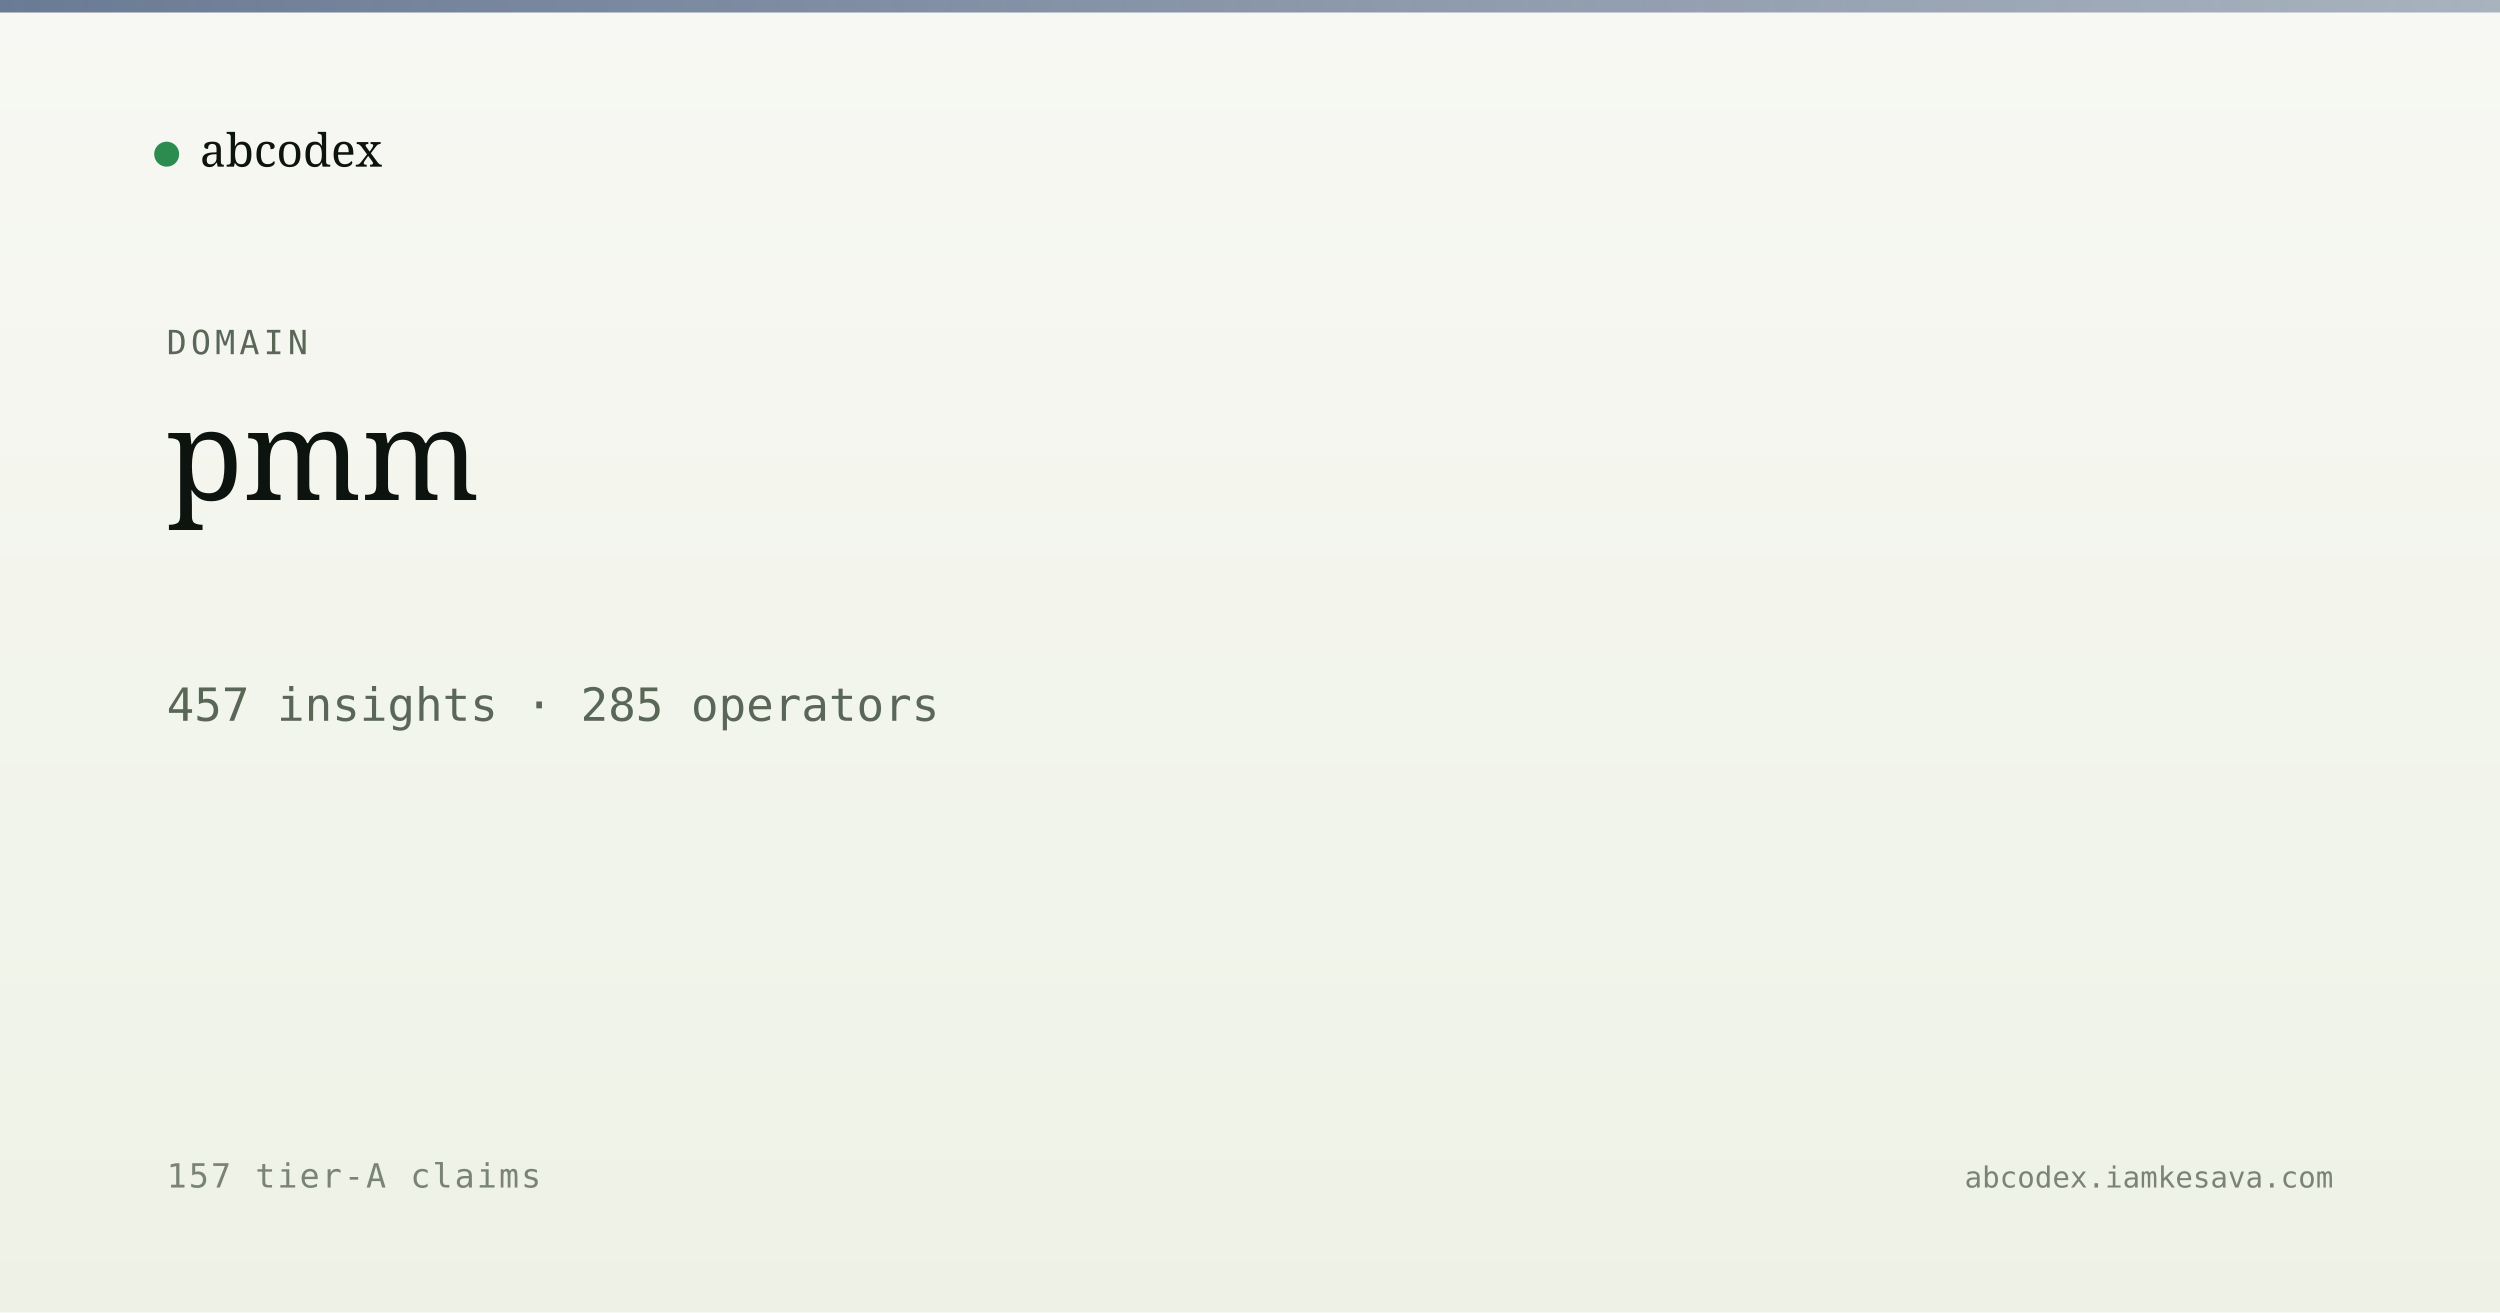
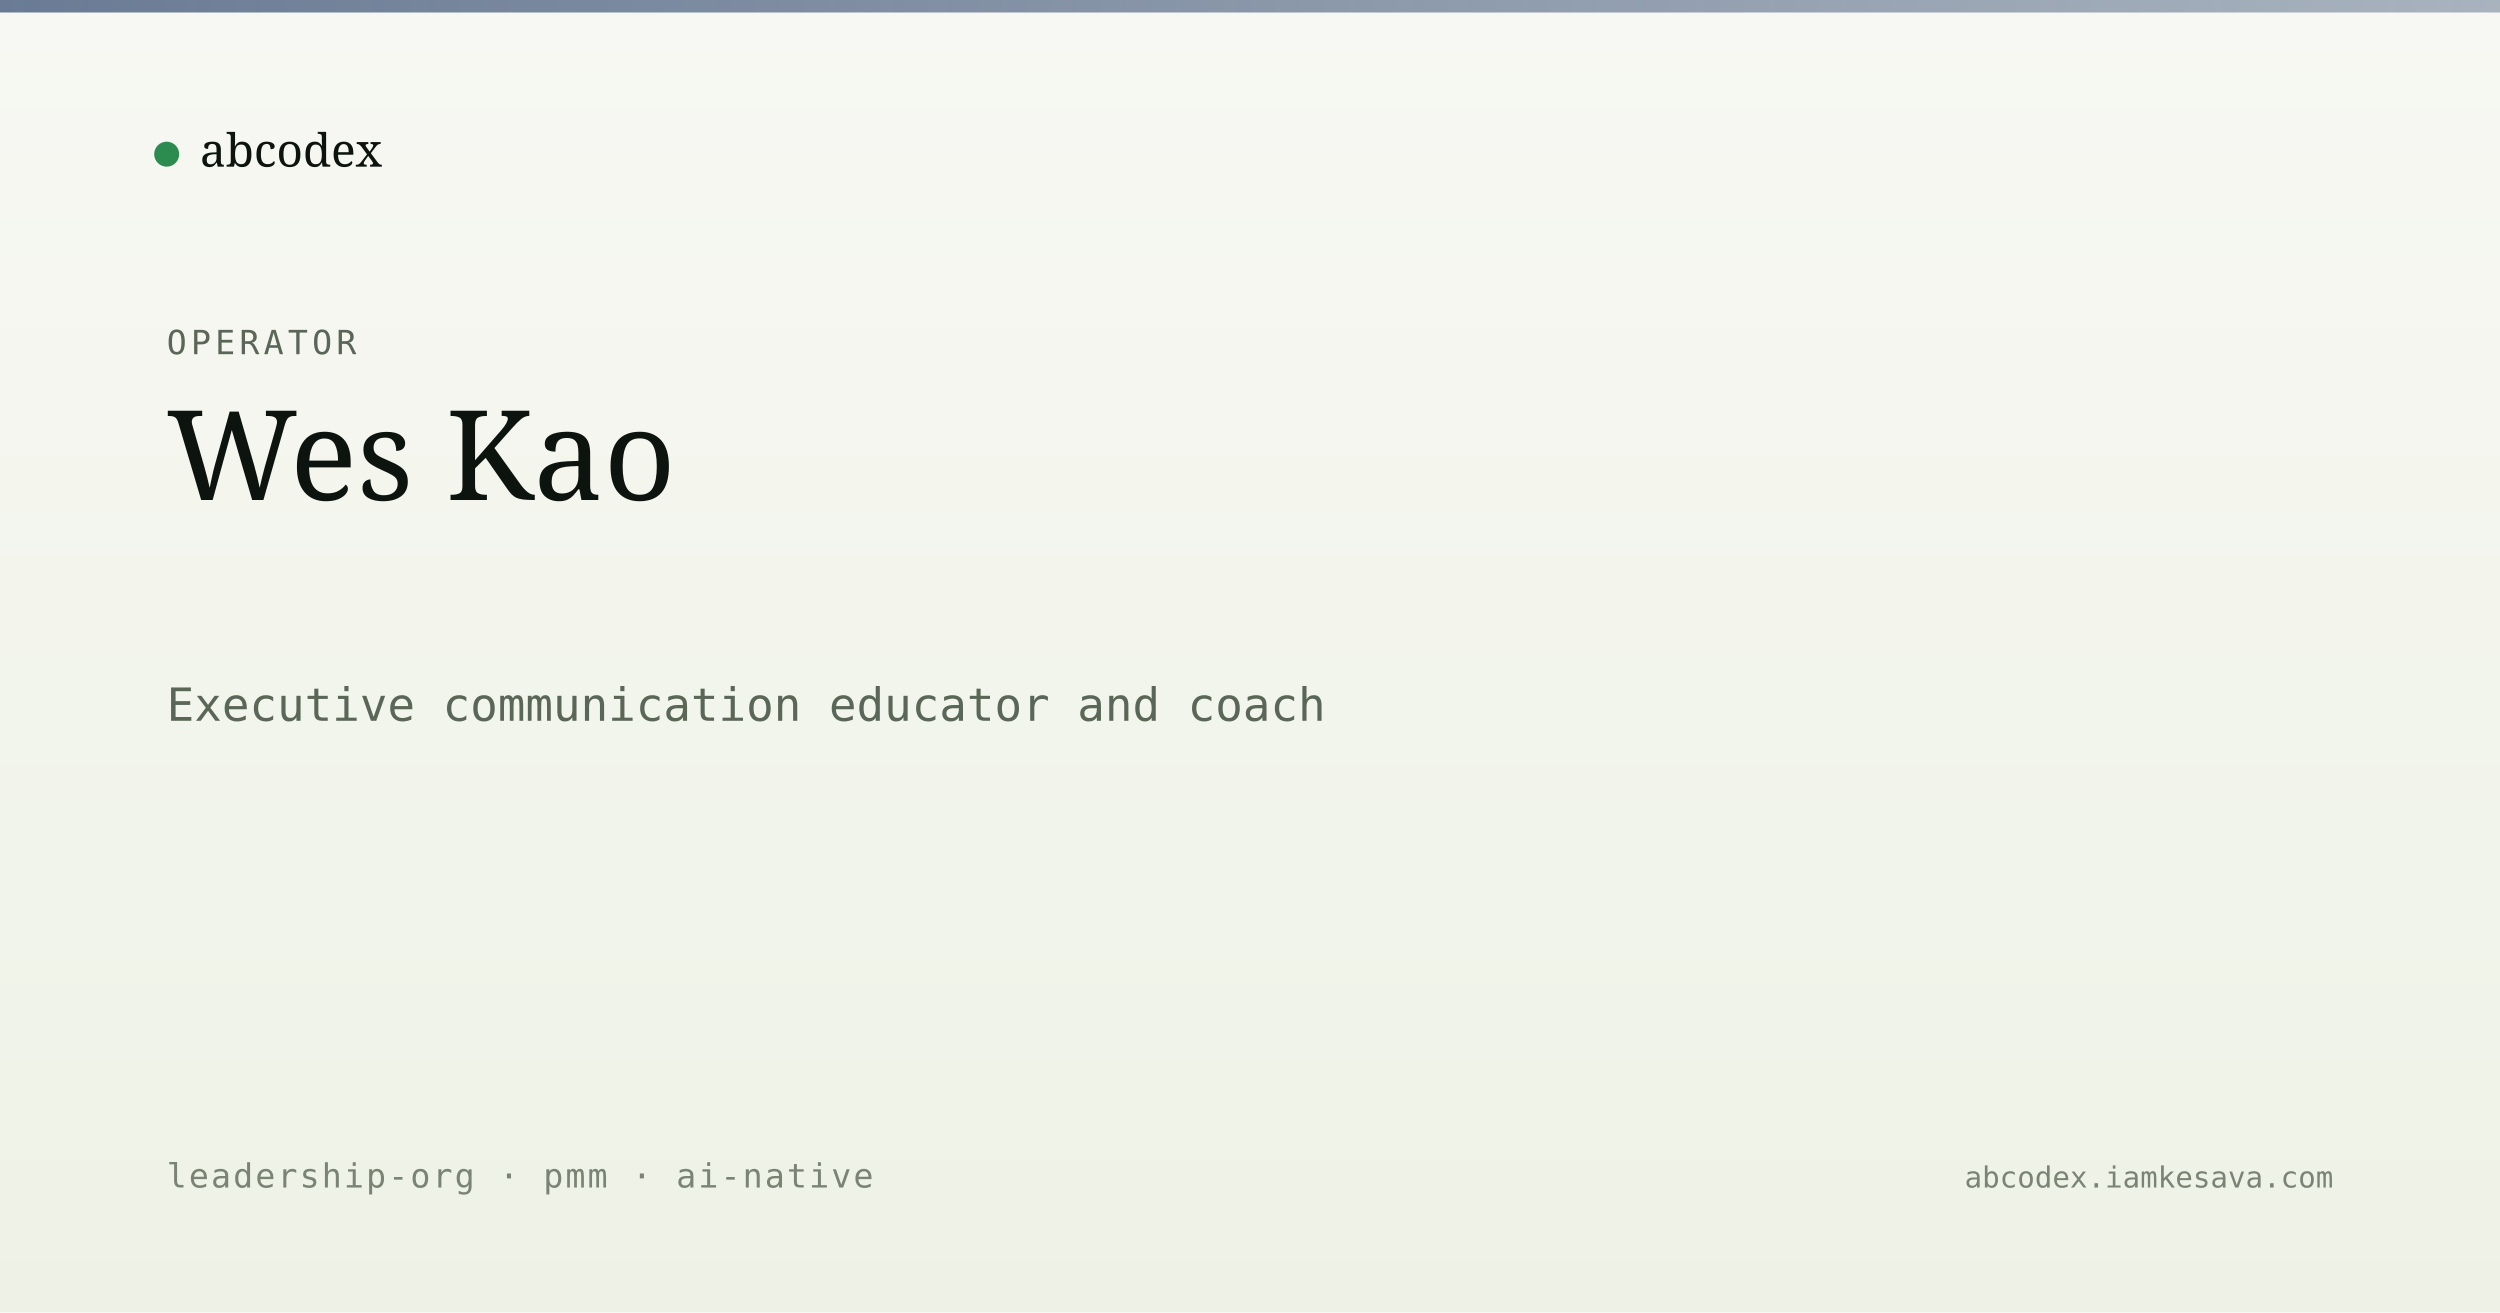
<svg xmlns="http://www.w3.org/2000/svg" viewBox="0 0 1200 630" width="1200" height="630">
  <defs>
    <linearGradient id="bg" x1="0" y1="0" x2="0" y2="1">
      <stop offset="0" stop-color="#f7f8f3" />
      <stop offset="1" stop-color="#eef2e6" />
    </linearGradient>
    <linearGradient id="band" x1="0" y1="0" x2="1" y2="0">
      <stop offset="0" stop-color="#5a6d8a" stop-opacity="0.9" />
      <stop offset="1" stop-color="#5a6d8a" stop-opacity="0.5" />
    </linearGradient>
  </defs>
  <rect width="1200" height="630" fill="url(#bg)" />
  <rect x="0" y="0" width="1200" height="6" fill="url(#band)" />
  <g transform="translate(80, 60)">
    <circle cx="0" cy="14" r="6" fill="#2c8b4f" />
    <text x="16" y="20" font-family="Newsreader, serif" font-size="22" fill="#0d1410">abcodex</text>
  </g>
-   <text x="80" y="170" font-family="JetBrains Mono, monospace" font-size="16" fill="#5a6757" letter-spacing="2">DOMAIN</text>
-   <text x="80" y="240" font-family="Newsreader, serif" font-size="60" font-weight="500" fill="#0d1410">pmm</text>
-   <text x="80" y="346" font-family="JetBrains Mono, monospace" font-size="22" fill="#5a6757">457 insights · 285 operators</text>
-   <text x="80" y="570" font-family="JetBrains Mono, monospace" font-size="16" fill="#7a8474" letter-spacing="1">157 tier-A claims</text>
+   <text x="80" y="170" font-family="JetBrains Mono, monospace" font-size="16" fill="#5a6757" letter-spacing="2">OPERATOR</text>
+   <text x="80" y="240" font-family="Newsreader, serif" font-size="60" font-weight="500" fill="#0d1410">Wes Kao</text>
+   <text x="80" y="346" font-family="JetBrains Mono, monospace" font-size="22" fill="#5a6757">Executive communication educator and coach</text>
+   <text x="80" y="570" font-family="JetBrains Mono, monospace" font-size="16" fill="#7a8474" letter-spacing="1">leadership-org · pmm · ai-native</text>
  <text x="1120" y="570" text-anchor="end" font-family="JetBrains Mono, monospace" font-size="14" fill="#7a8474">abcodex.iamkesava.com</text>
</svg>
